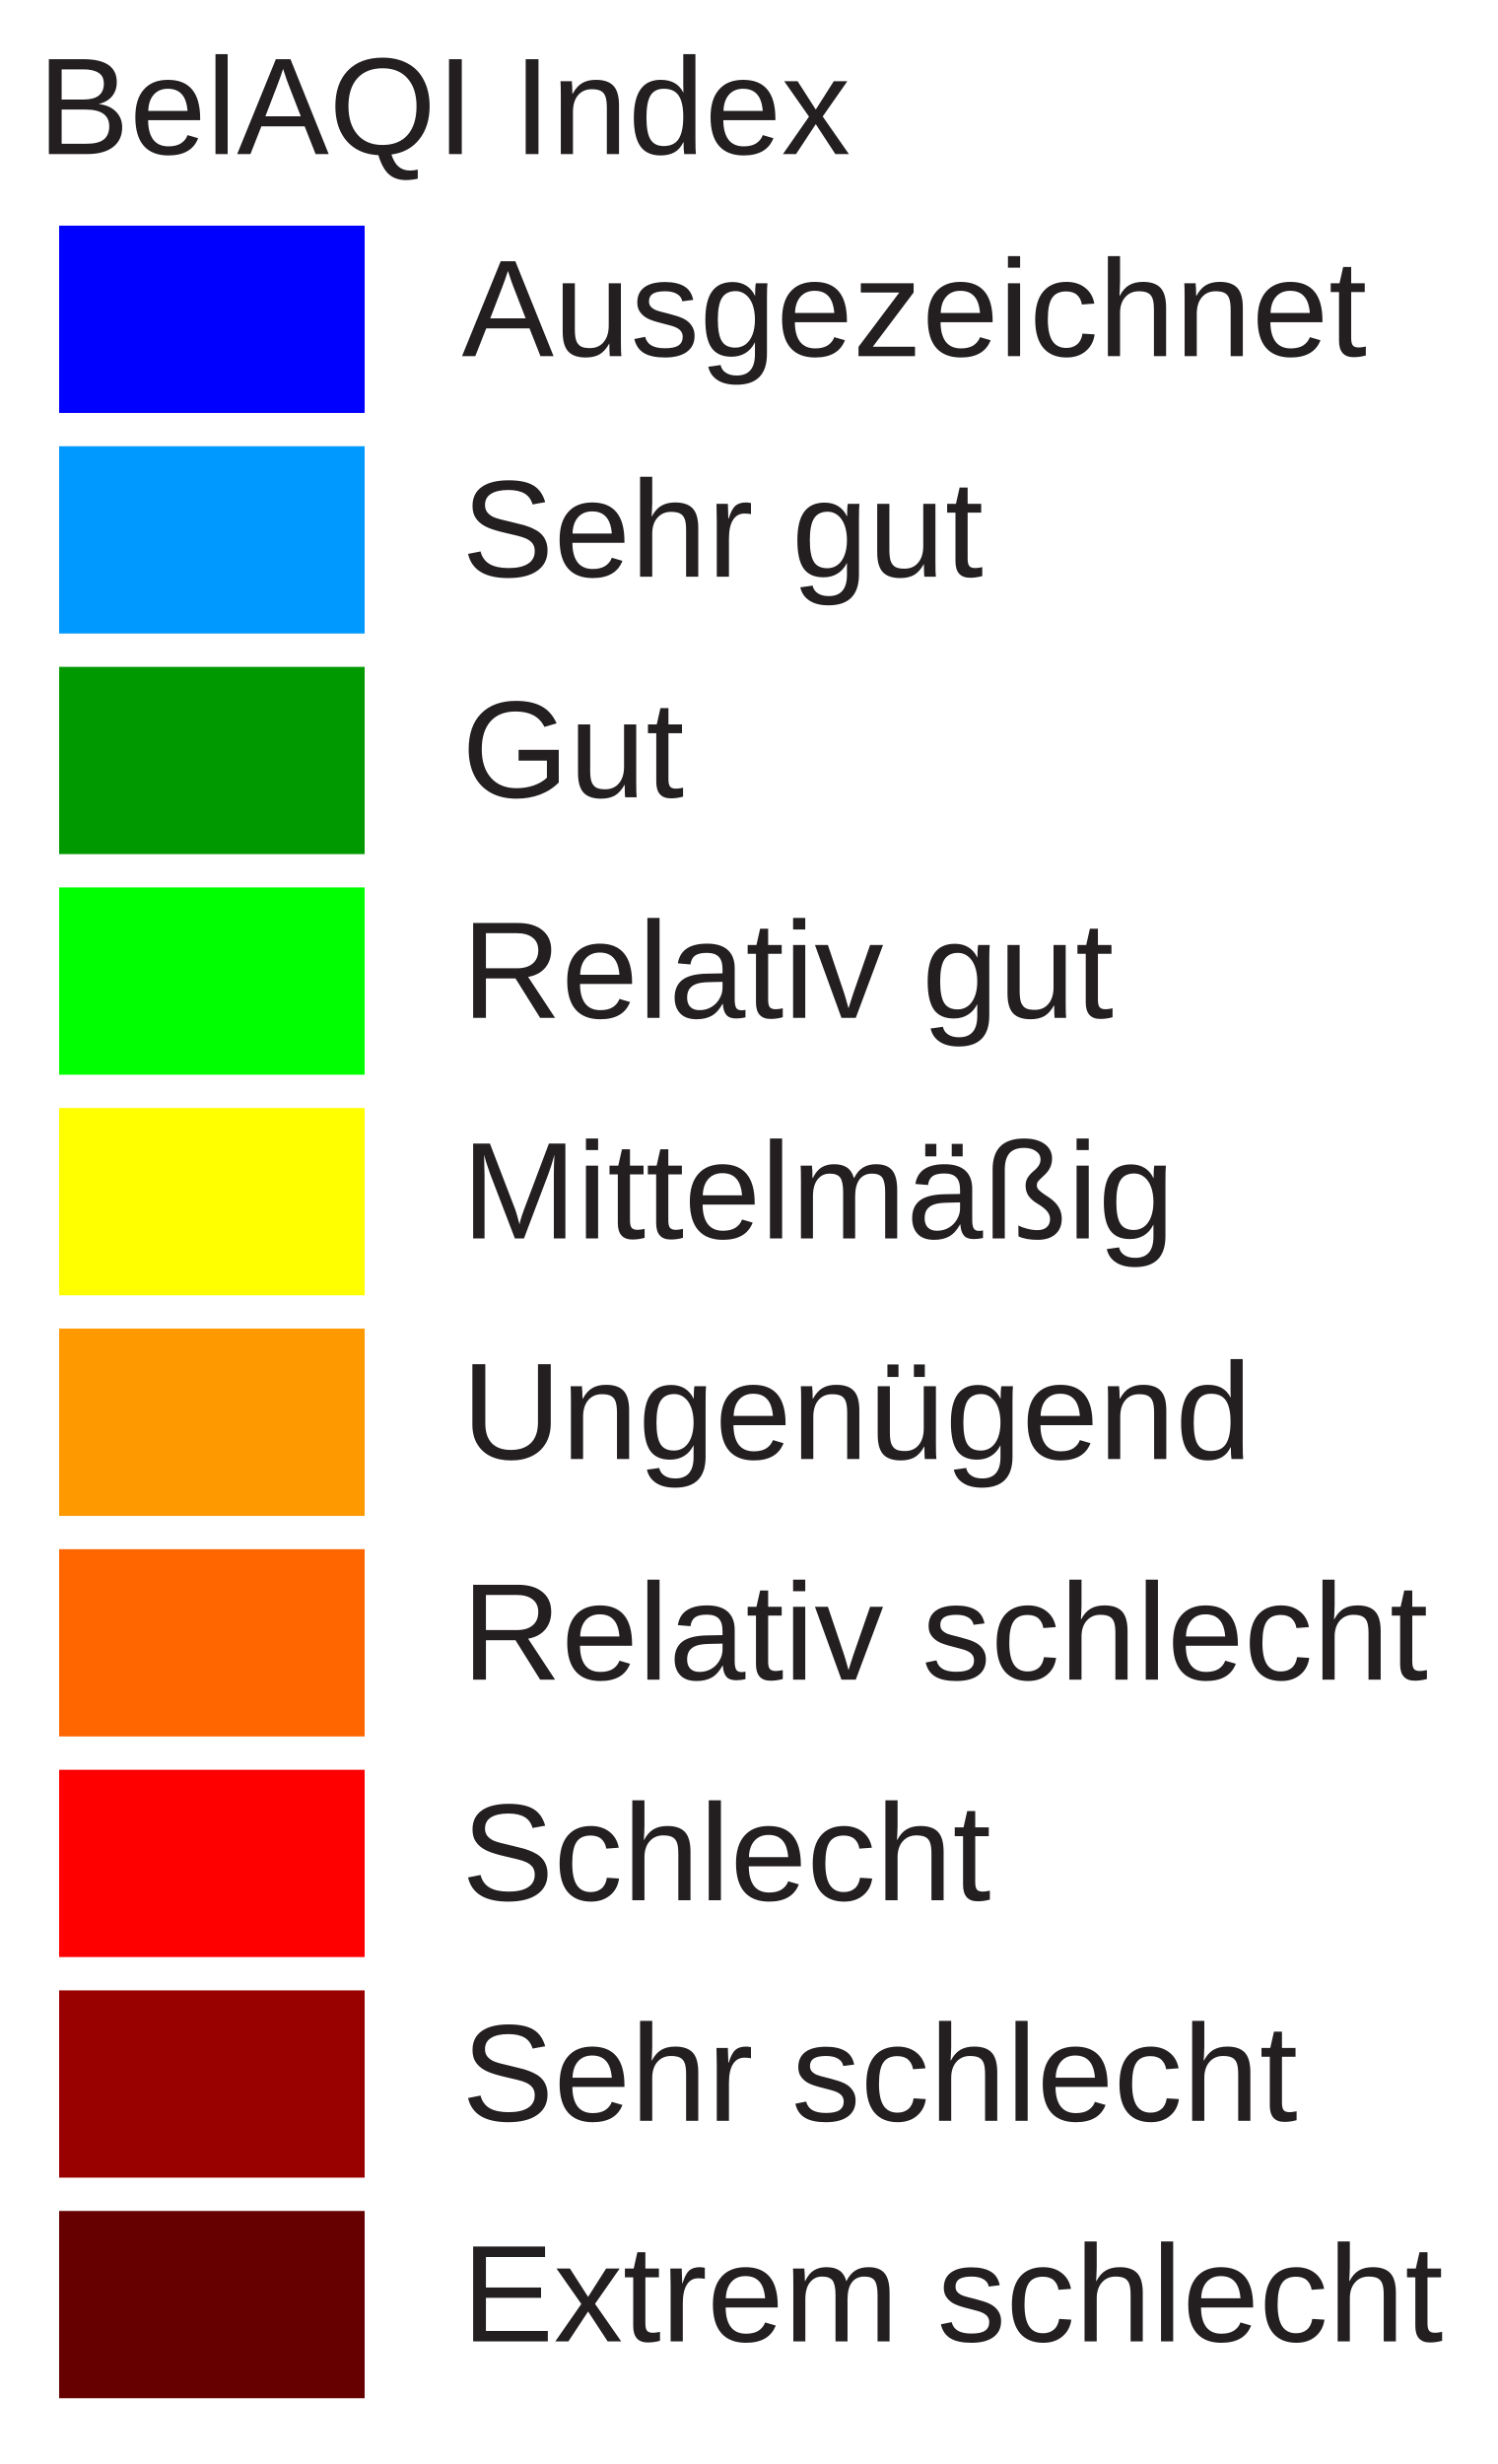
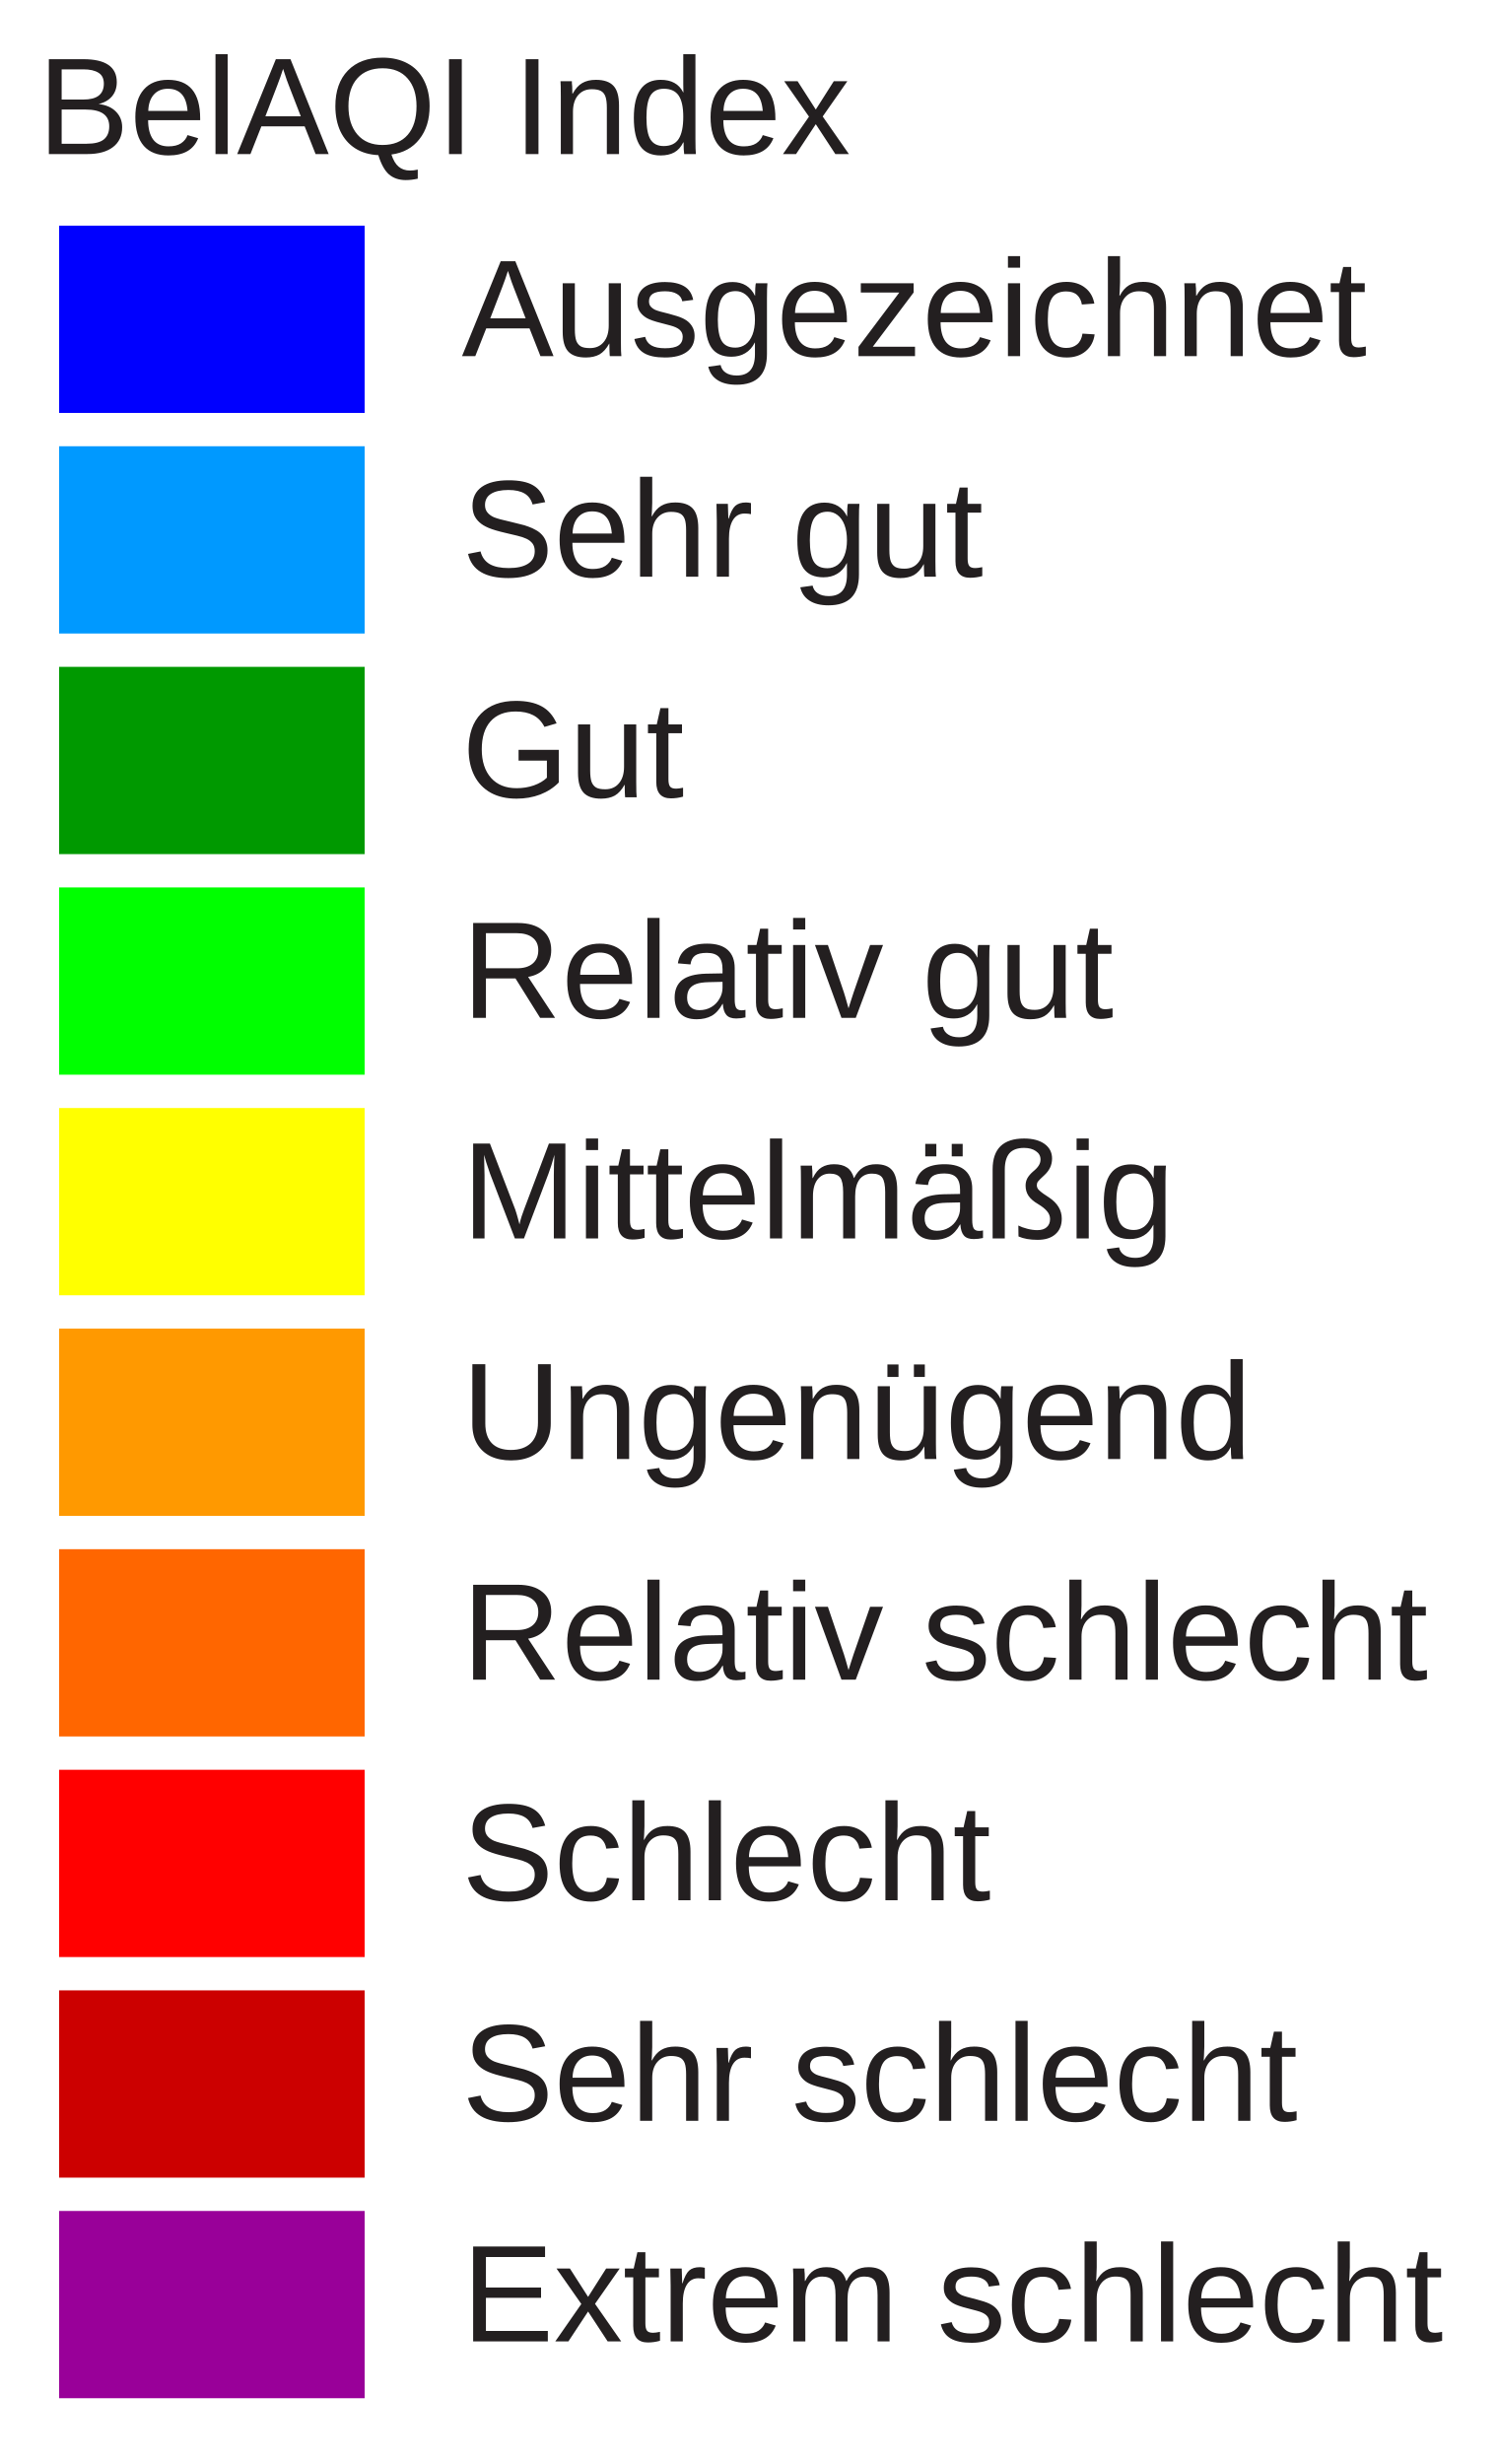
<svg xmlns="http://www.w3.org/2000/svg" version="1.1" id="Layer_1" x="0px" y="0px" width="152px" height="250px" viewBox="0 0 152 250" enable-background="new 0 0 152 250" xml:space="preserve">
  <rect x="6" y="22.896" fill="#0000FF" width="31" height="19" />
  <rect x="6" y="45.277" fill="#0099FF" width="31" height="19" />
  <rect x="6" y="67.659" fill="#009900" width="31" height="19" />
  <rect x="6" y="90.04" fill="#00FF00" width="31" height="19" />
  <rect x="6" y="112.421" fill="#FFFF00" width="31" height="19" />
  <rect x="6" y="134.802" fill="#FF9900" width="31" height="19" />
  <rect x="6" y="157.183" fill="#FF6600" width="31" height="19" />
  <rect x="6" y="179.564" fill="#FF0000" width="31" height="19" />
-   <rect x="6" y="201.945" fill="#990000" width="31" height="19" />
-   <rect x="6" y="224.326" fill="#660000" width="31" height="19" />
+   <rect x="6" y="201.945" fill="#CC0000" width="31" height="19" />
+   <rect x="6" y="224.326" fill="#990099" width="31" height="19" />
  <text transform="matrix(1 0 0 1 46.853 36.1304)" fill="#231F20" font-family="Arial" font-size="14">Ausgezeichnet</text>
  <text transform="matrix(1 0 0 1 46.853 58.5112)" fill="#231F20" font-family="Arial" font-size="14">Sehr gut</text>
  <text transform="matrix(1 0 0 1 46.853 80.8926)" fill="#231F20" font-family="Arial" font-size="14">Gut</text>
  <text transform="matrix(1 0 0 1 46.853 103.2734)" fill="#231F20" font-family="Arial" font-size="14">Relativ gut</text>
  <text transform="matrix(1 0 0 1 46.853 125.6548)" fill="#231F20" font-family="Arial" font-size="14">Mittelmäßig</text>
  <text transform="matrix(1 0 0 1 46.853 148.0352)" fill="#231F20" font-family="Arial" font-size="14">Ungenügend</text>
  <text transform="matrix(1 0 0 1 46.853 170.417)" fill="#231F20" font-family="Arial" font-size="14">Relativ schlecht</text>
  <text transform="matrix(1 0 0 1 46.853 192.7988)" fill="#231F20" font-family="Arial" font-size="14">Schlecht</text>
  <text transform="matrix(1 0 0 1 46.853 215.1797)" fill="#231F20" font-family="Arial" font-size="14">Sehr schlecht</text>
  <text transform="matrix(1 0 0 1 46.853 237.5605)" fill="#231F20" font-family="Arial" font-size="14">Extrem schlecht</text>
  <text font-size="14" font-family="Arial" transform="translate(3.8027 15.631)" fill="#231F20">BelAQI Index</text>
</svg>
